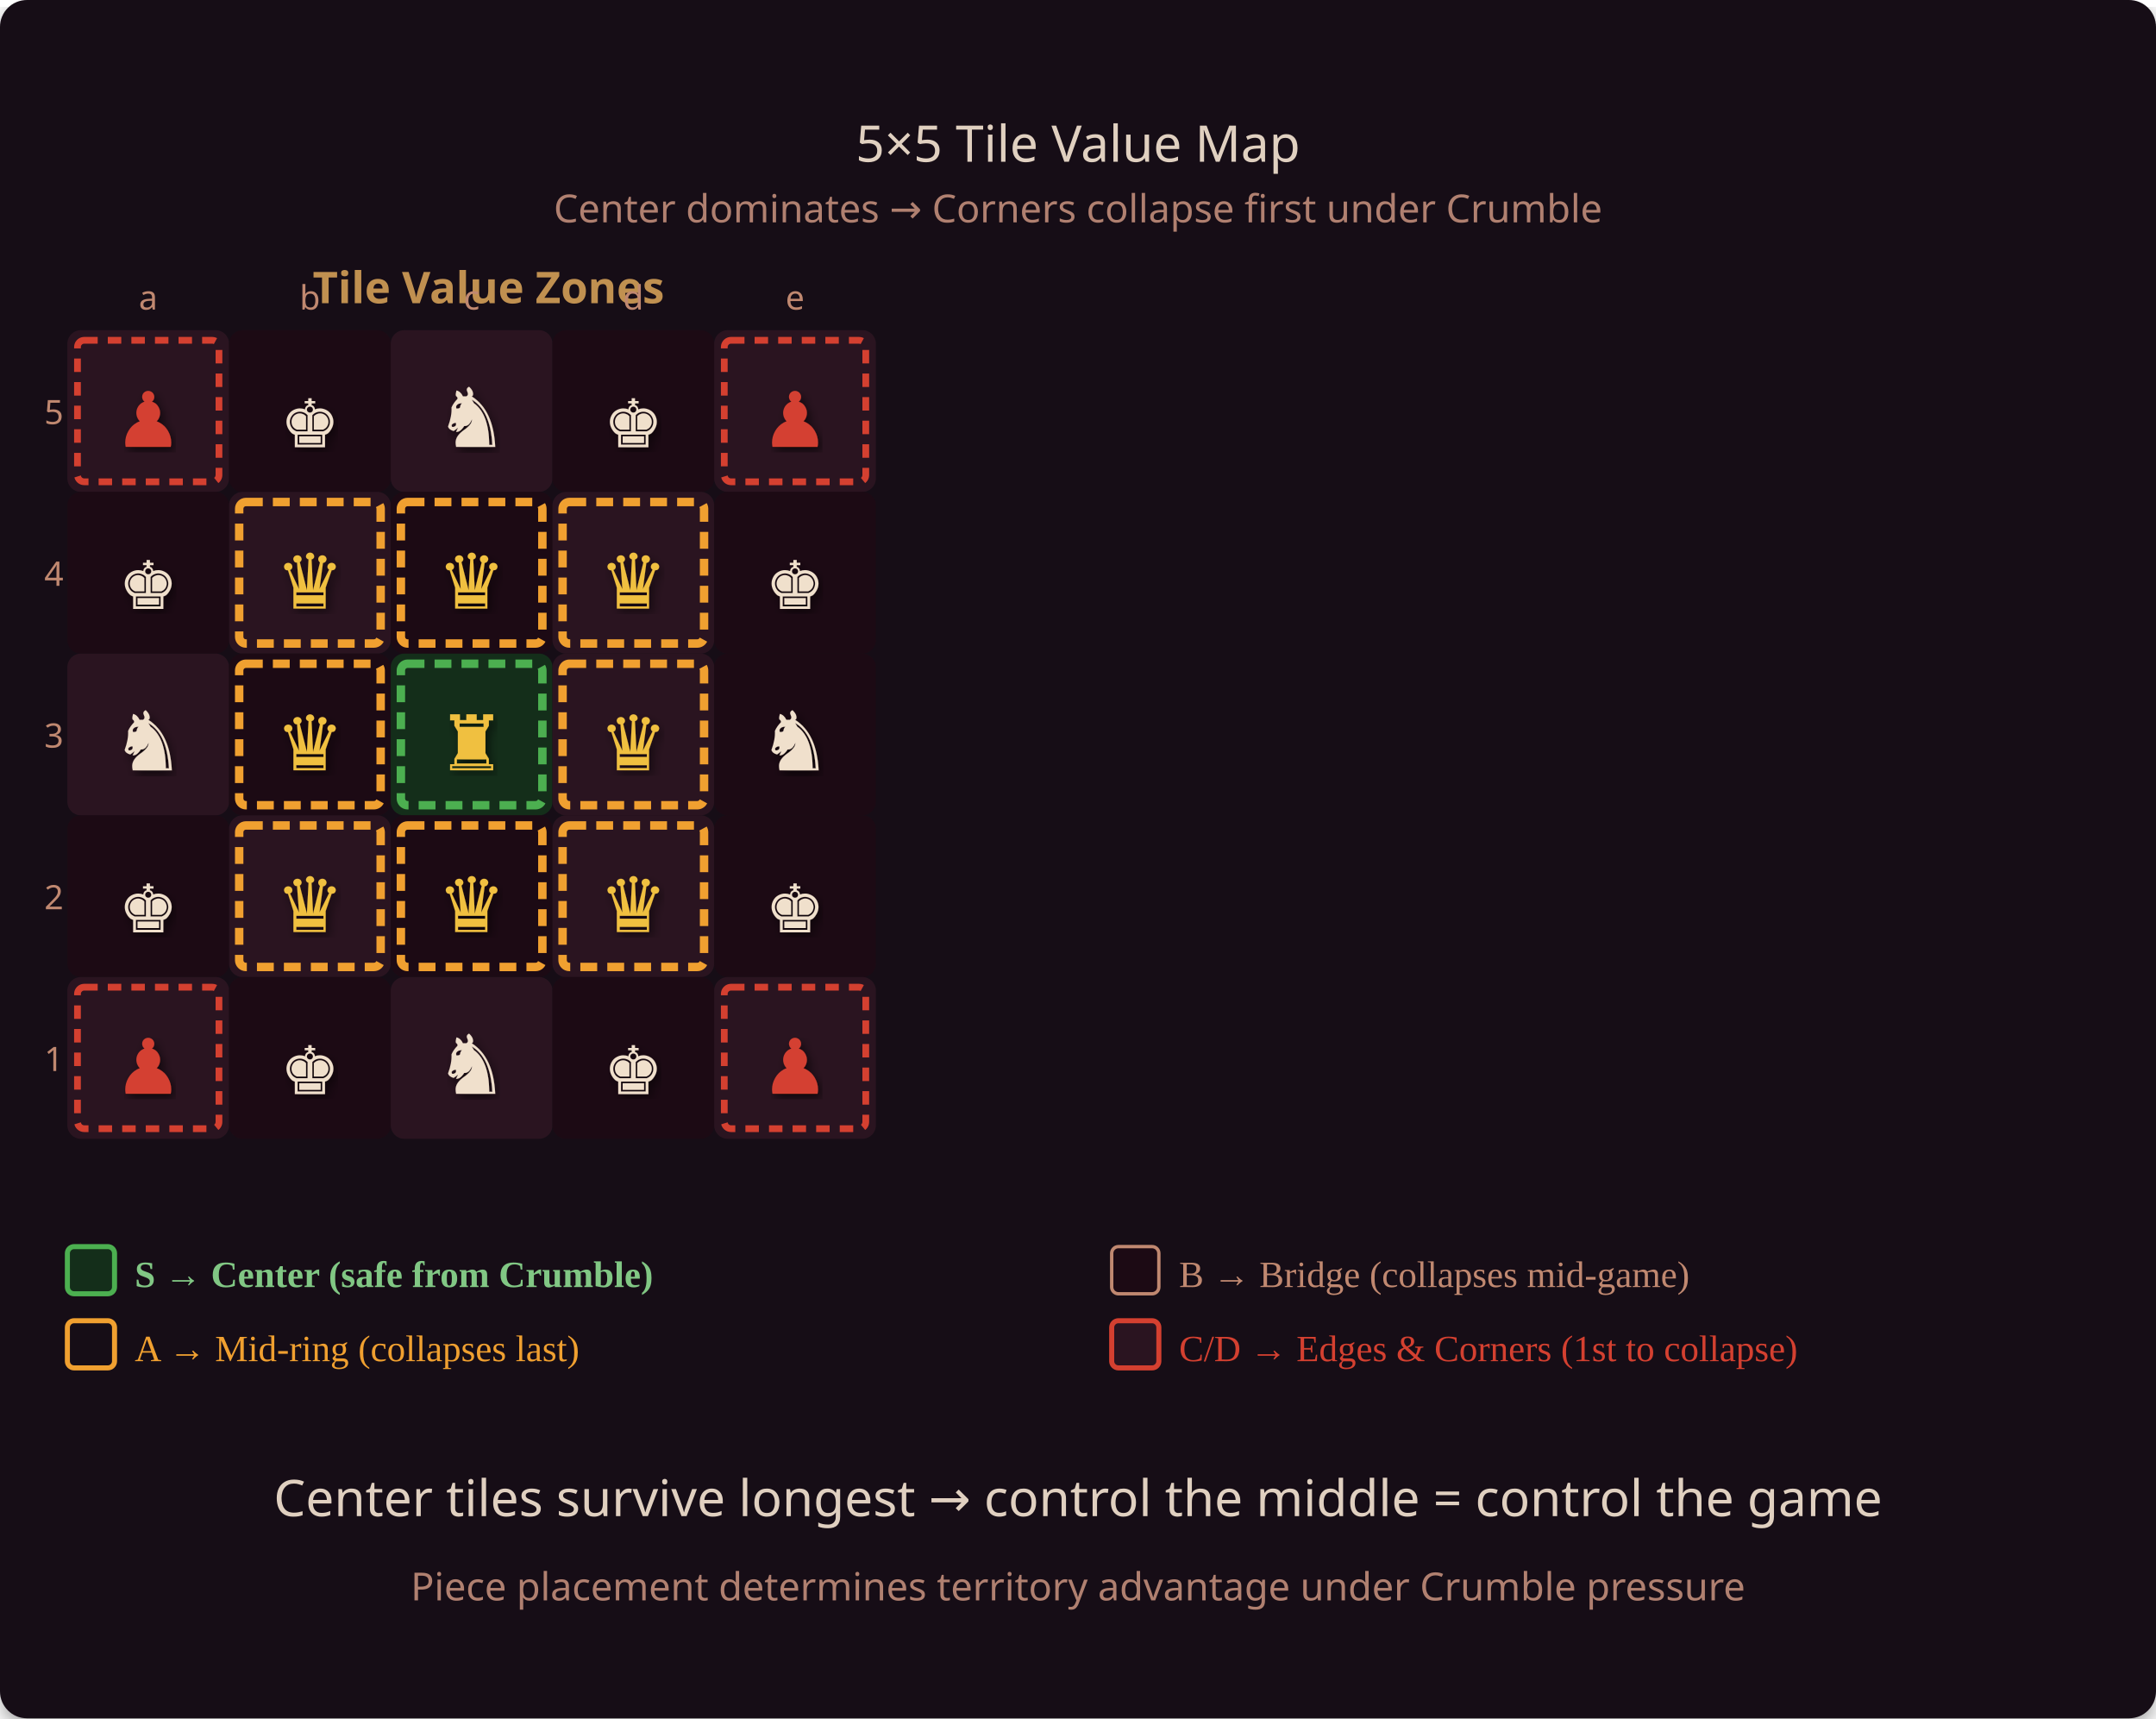
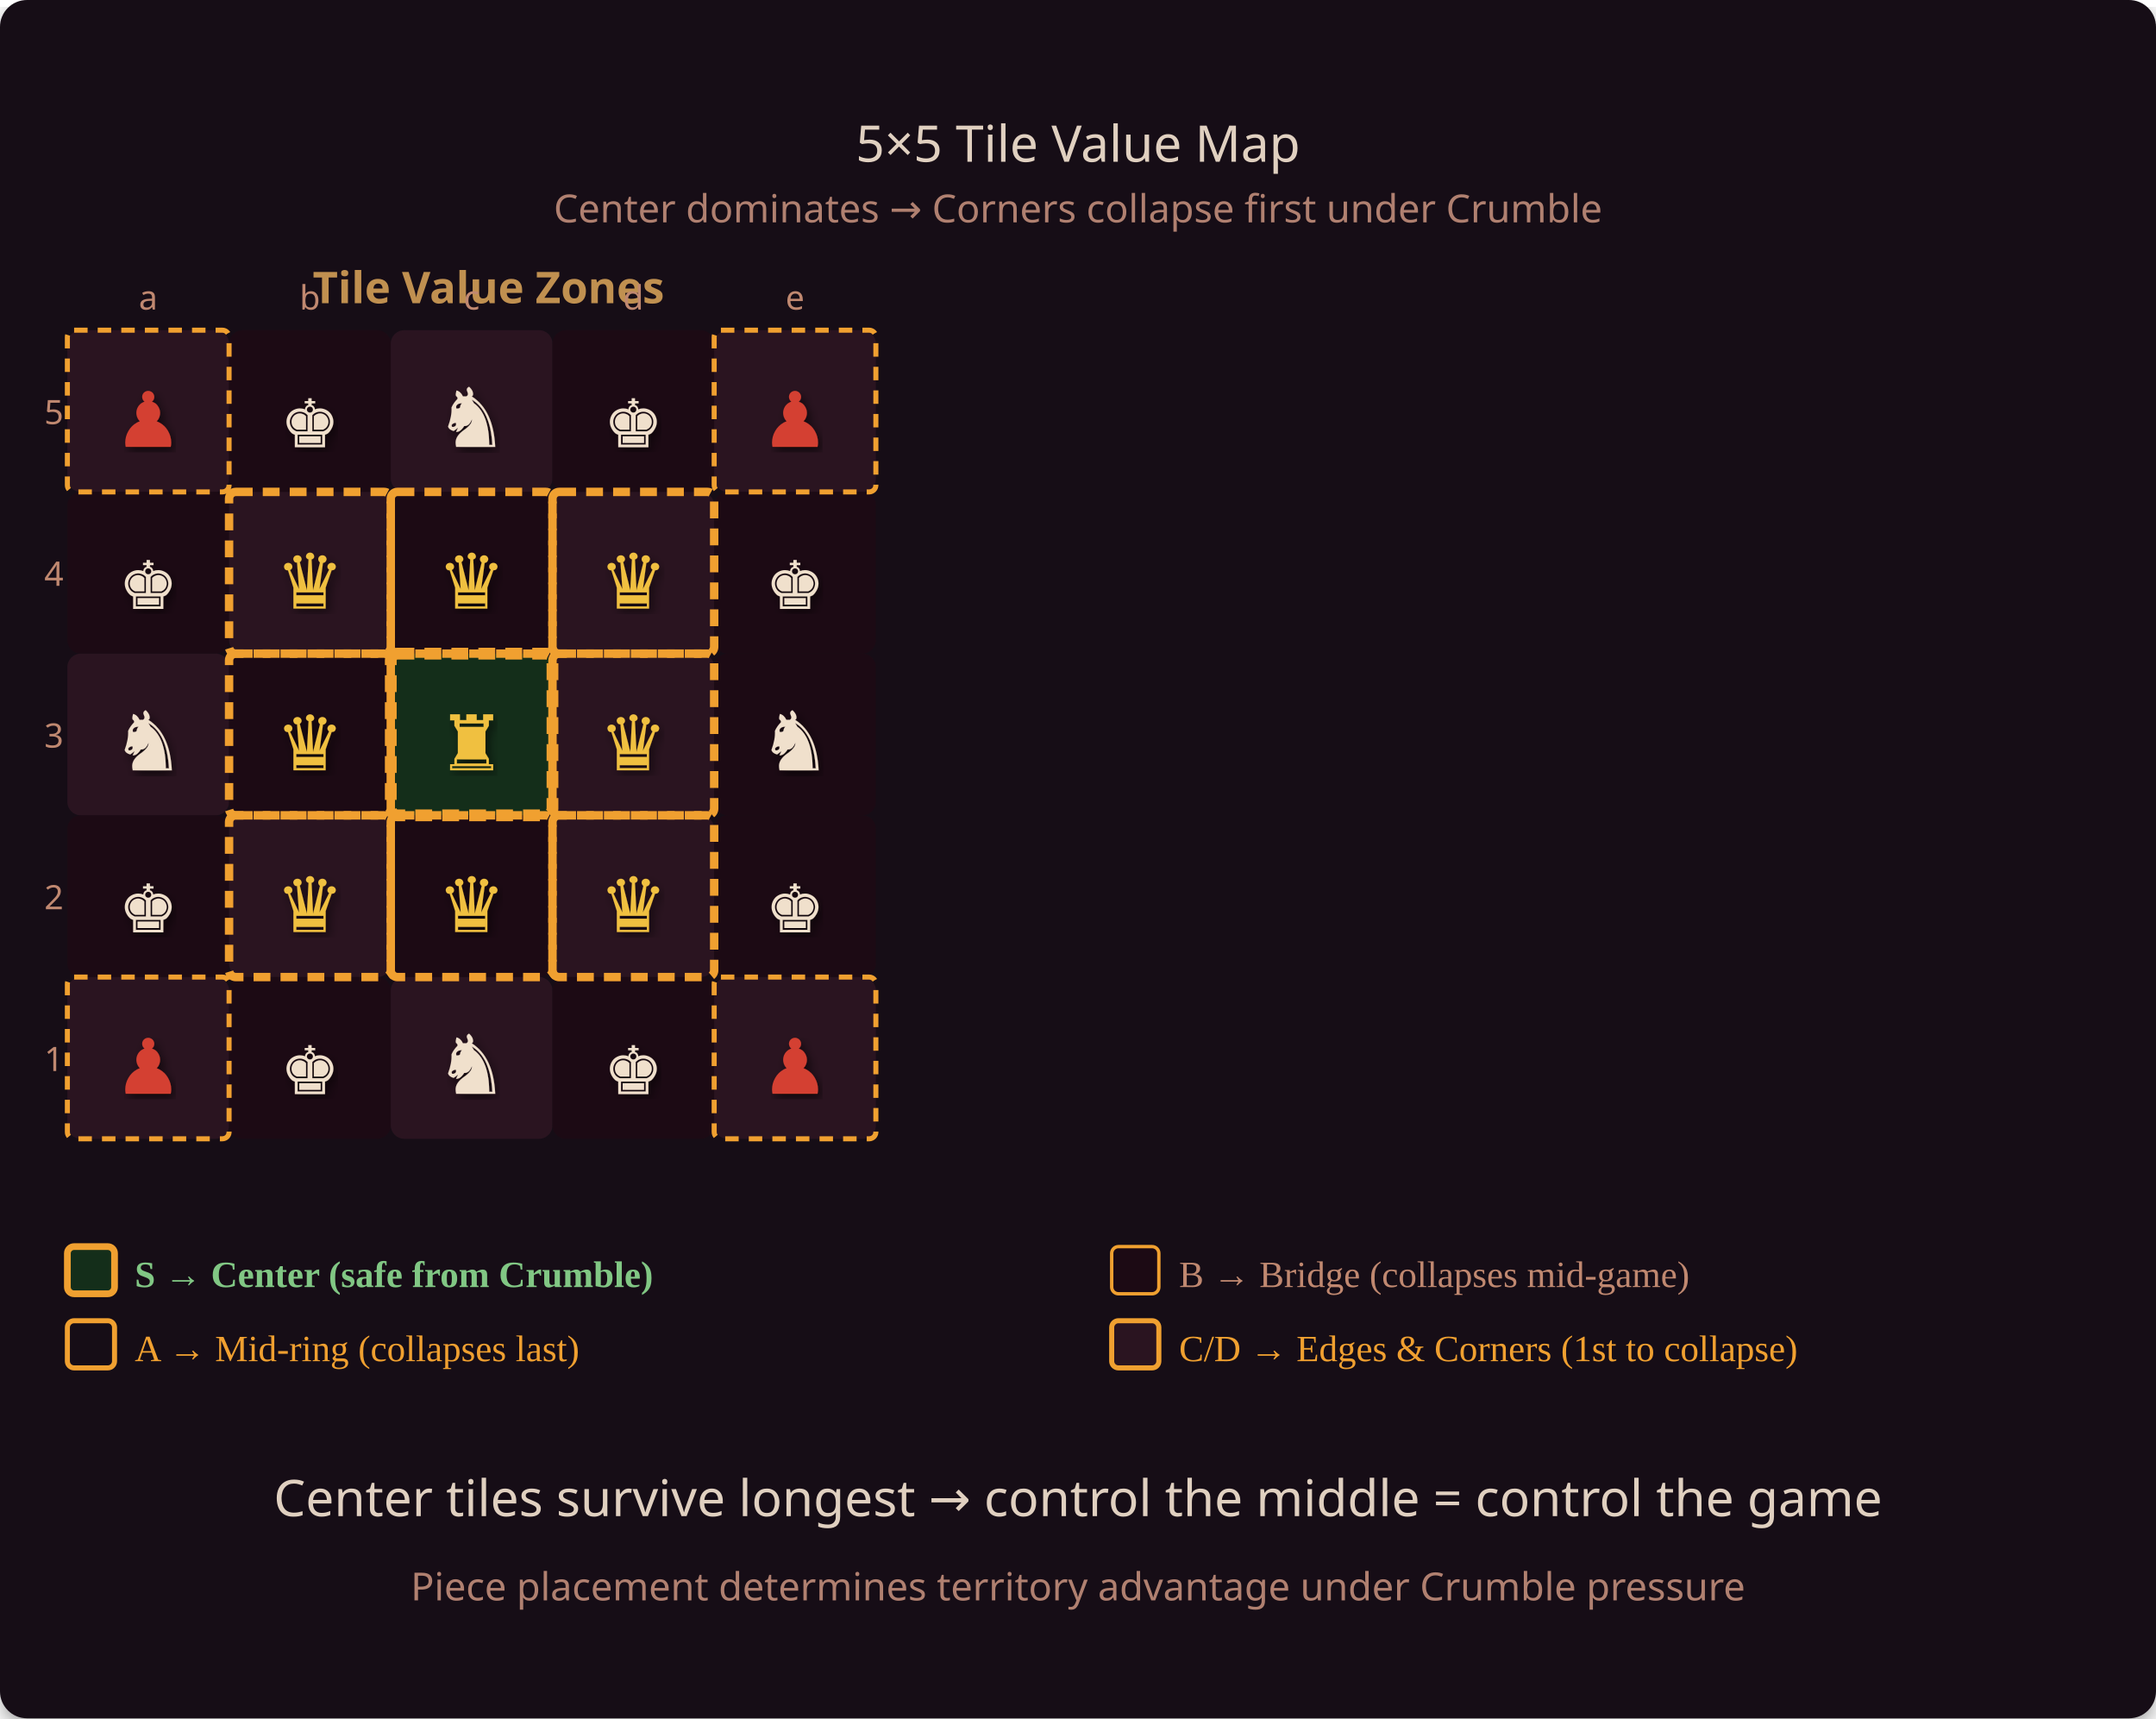
<svg xmlns="http://www.w3.org/2000/svg" viewBox="0 0 640 510" width="100%" height="auto" style="max-width:640px;display:block;margin:0 auto">
  <defs>
    <filter id="g">
      <feDropShadow dx="0" dy="2" stdDeviation="4" flood-color="#000" flood-opacity="0.5" />
    </filter>
    <filter id="s">
      <feDropShadow dx="1" dy="1.5" stdDeviation="1.5" flood-color="#000" flood-opacity="0.6" />
    </filter>
    <style>
    .bg{fill:#120812}.cl{fill:#2A1420}.cd{fill:#1C0A14}.hl{fill:#142E1A}
    .sl{font:10px 'Segoe UI',monospace;fill:#C08870;text-anchor:middle;dominant-baseline:central}
    .pw{font:28px 'Segoe UI',monospace;text-anchor:middle;dominant-baseline:central;filter:url(#s);fill:#F0E0CC}
    .pb{font:28px 'Segoe UI',monospace;text-anchor:middle;dominant-baseline:central;filter:url(#s);fill:#D44030}
    .ps{font:28px 'Segoe UI',monospace;text-anchor:middle;dominant-baseline:central;filter:url(#s);fill:#F0C040}
    .l{font:15px Tahoma,sans-serif;fill:#E0D0C0}
    .ls{font:11.5px Tahoma,sans-serif;fill:#B08070}
    .tl{font:13px Tahoma,sans-serif;fill:#C09050;font-weight:700}
+     /* All highlights: golden dashed #F0A030 */
    .ho{fill:none;stroke:#F0A030;stroke-width:2.5;stroke-dasharray:5,3}
-     .do{fill:none;stroke:#D44030;stroke-width:2;stroke-dasharray:4,3}
-     .so{fill:none;stroke:#4CAF50;stroke-width:2.5;stroke-dasharray:5,3}
+     .ho-thick{fill:none;stroke:#F0A030;stroke-width:3.5;stroke-dasharray:5,3}
+     .ho-thin{fill:none;stroke:#F0A030;stroke-width:1.5;stroke-dasharray:4,3}
  </style>
  </defs>
  <rect class="bg" width="640" height="510" rx="8" filter="url(#g)" />
  <text x="320" y="48" class="l" font-size="16" text-anchor="middle" font-weight="700">5×5 Tile Value Map</text>
  <text x="320" y="66" class="ls" text-anchor="middle">Center dominates → Corners collapse first under Crumble</text>
  <text x="145" y="90" class="tl" text-anchor="middle">Tile Value Zones</text>
  <g transform="translate(20,98)">
    <rect x="0" y="0" width="48" height="48" class="cl" rx="4" />
    <text x="24" y="25" class="pb">♟</text>
    <rect x="48" y="0" width="48" height="48" class="cd" rx="4" />
    <text x="72" y="25" class="pw">♚</text>
    <rect x="96" y="0" width="48" height="48" class="cl" rx="4" />
    <text x="120" y="25" class="pw">♞</text>
    <rect x="144" y="0" width="48" height="48" class="cd" rx="4" />
    <text x="168" y="25" class="pw">♚</text>
    <rect x="192" y="0" width="48" height="48" class="cl" rx="4" />
    <text x="216" y="25" class="pb">♟</text>
    <rect x="0" y="48" width="48" height="48" class="cd" rx="4" />
    <text x="24" y="73" class="pw">♚</text>
    <rect x="48" y="48" width="48" height="48" class="cl" rx="4" />
    <text x="72" y="73" class="ps">♛</text>
    <rect x="96" y="48" width="48" height="48" class="cd" rx="4" />
    <text x="120" y="73" class="ps">♛</text>
    <rect x="144" y="48" width="48" height="48" class="cl" rx="4" />
    <text x="168" y="73" class="ps">♛</text>
    <rect x="192" y="48" width="48" height="48" class="cd" rx="4" />
    <text x="216" y="73" class="pw">♚</text>
    <rect x="0" y="96" width="48" height="48" class="cl" rx="4" />
    <text x="24" y="121" class="pw">♞</text>
    <rect x="48" y="96" width="48" height="48" class="cd" rx="4" />
    <text x="72" y="121" class="ps">♛</text>
    <rect x="96" y="96" width="48" height="48" class="hl" rx="4" />
    <text x="120" y="121" class="ps" font-size="30">♜</text>
    <rect x="144" y="96" width="48" height="48" class="cl" rx="4" />
    <text x="168" y="121" class="ps">♛</text>
    <rect x="192" y="96" width="48" height="48" class="cd" rx="4" />
    <text x="216" y="121" class="pw">♞</text>
    <rect x="0" y="144" width="48" height="48" class="cd" rx="4" />
    <text x="24" y="169" class="pw">♚</text>
    <rect x="48" y="144" width="48" height="48" class="cl" rx="4" />
    <text x="72" y="169" class="ps">♛</text>
    <rect x="96" y="144" width="48" height="48" class="cd" rx="4" />
    <text x="120" y="169" class="ps">♛</text>
    <rect x="144" y="144" width="48" height="48" class="cl" rx="4" />
    <text x="168" y="169" class="ps">♛</text>
    <rect x="192" y="144" width="48" height="48" class="cd" rx="4" />
    <text x="216" y="169" class="pw">♚</text>
    <rect x="0" y="192" width="48" height="48" class="cl" rx="4" />
    <text x="24" y="217" class="pb">♟</text>
    <rect x="48" y="192" width="48" height="48" class="cd" rx="4" />
    <text x="72" y="217" class="pw">♚</text>
    <rect x="96" y="192" width="48" height="48" class="cl" rx="4" />
    <text x="120" y="217" class="pw">♞</text>
    <rect x="144" y="192" width="48" height="48" class="cd" rx="4" />
    <text x="168" y="217" class="pw">♚</text>
    <rect x="192" y="192" width="48" height="48" class="cl" rx="4" />
    <text x="216" y="217" class="pb">♟</text>
-     <rect x="99" y="99" width="42" height="42" class="so" rx="2" />
-     <rect x="51" y="51" width="42" height="42" class="ho" rx="2" />
-     <rect x="99" y="51" width="42" height="42" class="ho" rx="2" />
-     <rect x="147" y="51" width="42" height="42" class="ho" rx="2" />
-     <rect x="51" y="99" width="42" height="42" class="ho" rx="2" />
-     <rect x="147" y="99" width="42" height="42" class="ho" rx="2" />
-     <rect x="51" y="147" width="42" height="42" class="ho" rx="2" />
-     <rect x="99" y="147" width="42" height="42" class="ho" rx="2" />
-     <rect x="147" y="147" width="42" height="42" class="ho" rx="2" />
-     <rect x="3" y="3" width="42" height="42" class="do" rx="2" />
-     <rect x="195" y="3" width="42" height="42" class="do" rx="2" />
-     <rect x="3" y="195" width="42" height="42" class="do" rx="2" />
-     <rect x="195" y="195" width="42" height="42" class="do" rx="2" />
+     <rect x="96" y="96" width="48" height="48" class="ho-thick" rx="2" />
+     <rect x="48" y="48" width="48" height="48" class="ho" rx="2" />
+     <rect x="96" y="48" width="48" height="48" class="ho" rx="2" />
+     <rect x="144" y="48" width="48" height="48" class="ho" rx="2" />
+     <rect x="48" y="96" width="48" height="48" class="ho" rx="2" />
+     <rect x="144" y="96" width="48" height="48" class="ho" rx="2" />
+     <rect x="48" y="144" width="48" height="48" class="ho" rx="2" />
+     <rect x="96" y="144" width="48" height="48" class="ho" rx="2" />
+     <rect x="144" y="144" width="48" height="48" class="ho" rx="2" />
+     <rect x="0" y="0" width="48" height="48" class="ho-thin" rx="2" />
+     <rect x="192" y="0" width="48" height="48" class="ho-thin" rx="2" />
+     <rect x="0" y="192" width="48" height="48" class="ho-thin" rx="2" />
+     <rect x="192" y="192" width="48" height="48" class="ho-thin" rx="2" />
  </g>
  <text x="44" y="88" class="sl">a</text>
  <text x="92" y="88" class="sl">b</text>
  <text x="140" y="88" class="sl">c</text>
  <text x="188" y="88" class="sl">d</text>
  <text x="236" y="88" class="sl">e</text>
  <text x="16" y="122" class="sl">5</text>
  <text x="16" y="170" class="sl">4</text>
  <text x="16" y="218" class="sl">3</text>
  <text x="16" y="266" class="sl">2</text>
  <text x="16" y="314" class="sl">1</text>
  <g transform="translate(20,370)">
-     <rect x="0" y="0" width="14" height="14" fill="#142E1A" stroke="#4CAF50" stroke-width="1.5" rx="2" />
+     <rect x="0" y="0" width="14" height="14" fill="#142E1A" stroke="#F0A030" stroke-width="2" rx="2" />
    <text x="20" y="12" fill="#81C784" font-size="11" font-weight="bold">S → Center (safe from Crumble)</text>
    <rect x="0" y="22" width="14" height="14" fill="none" stroke="#F0A030" stroke-width="1.5" rx="2" />
    <text x="20" y="34" fill="#F0A030" font-size="11">A → Mid-ring (collapses last)</text>
-     <rect x="310" y="0" width="14" height="14" fill="#1C0A14" stroke="#C08870" stroke-width="1" rx="2" />
+     <rect x="310" y="0" width="14" height="14" fill="#1C0A14" stroke="#F0A030" stroke-width="1" rx="2" />
    <text x="330" y="12" fill="#C08870" font-size="11">B → Bridge (collapses mid-game)</text>
-     <rect x="310" y="22" width="14" height="14" fill="#2A1420" stroke="#D44030" stroke-width="1.5" rx="2" />
-     <text x="330" y="34" fill="#D44030" font-size="11">C/D → Edges &amp; Corners (1st to collapse)</text>
+     <rect x="310" y="22" width="14" height="14" fill="#2A1420" stroke="#F0A030" stroke-width="1.5" rx="2" />
+     <text x="330" y="34" fill="#F0A030" font-size="11">C/D → Edges &amp; Corners (1st to collapse)</text>
  </g>
  <text x="320" y="450" class="l" text-anchor="middle">Center tiles survive longest → control the middle = control the game</text>
  <text x="320" y="475" class="ls" text-anchor="middle">Piece placement determines territory advantage under Crumble pressure</text>
</svg>
